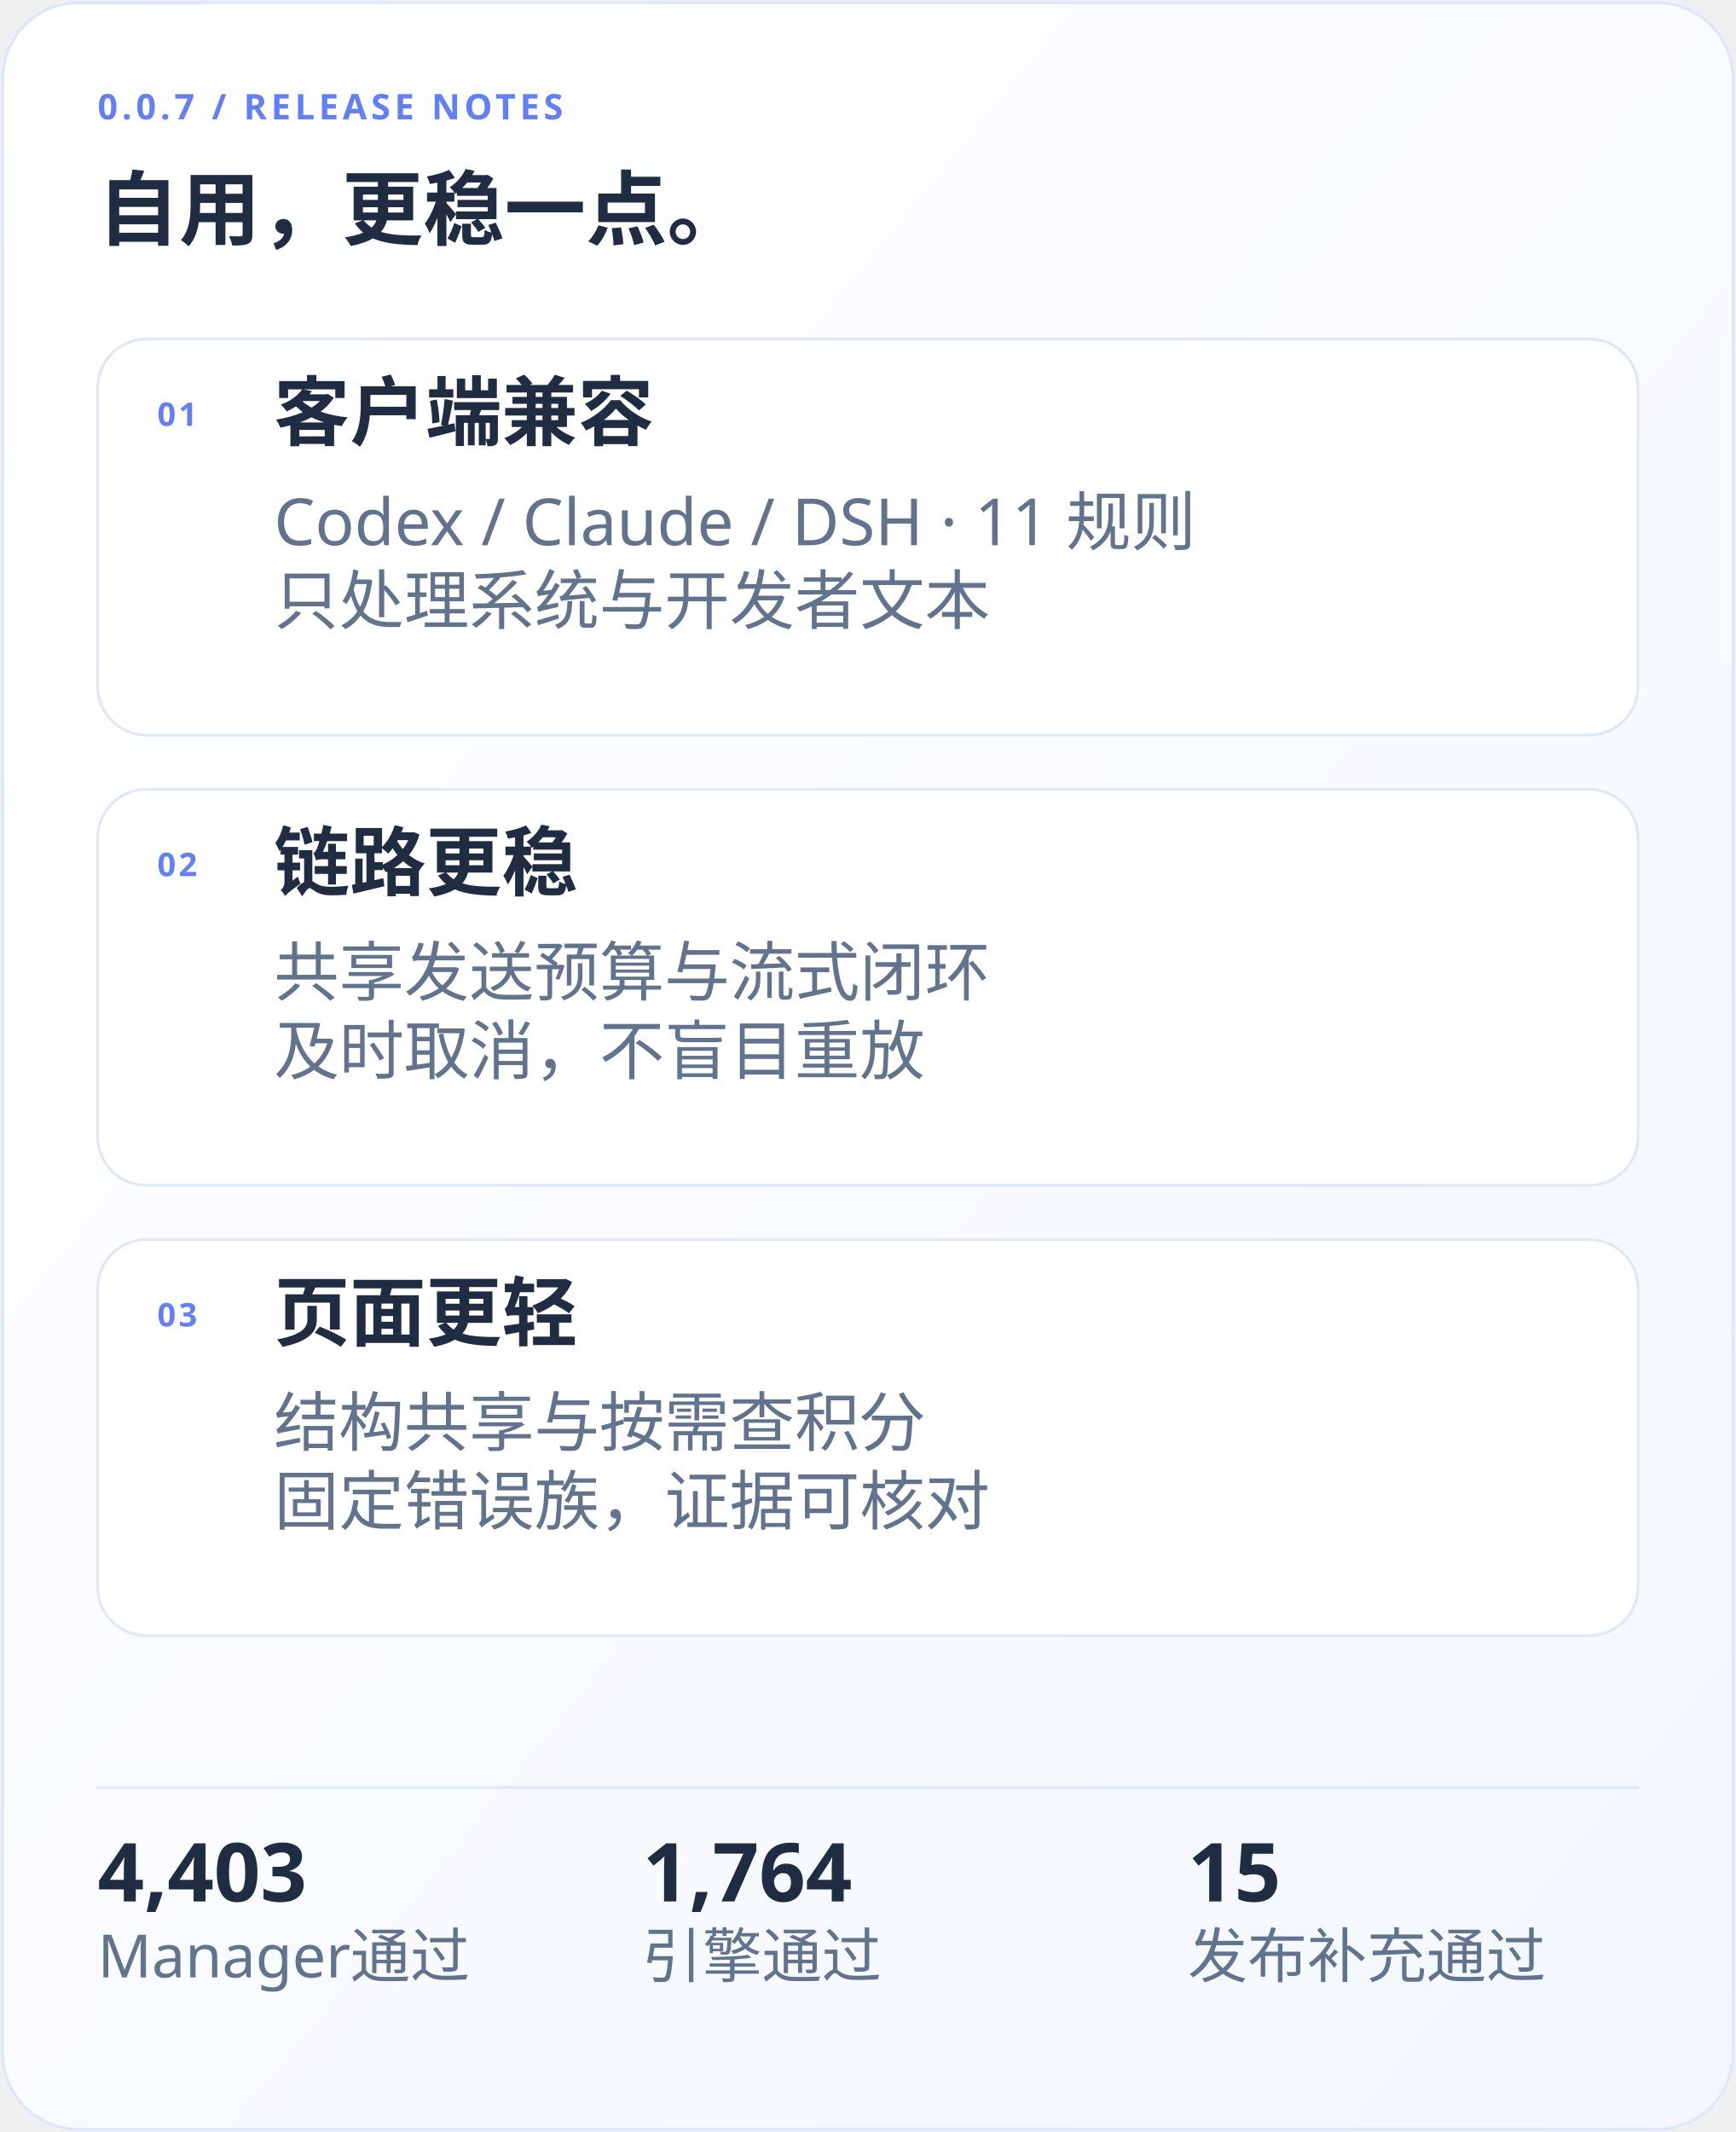
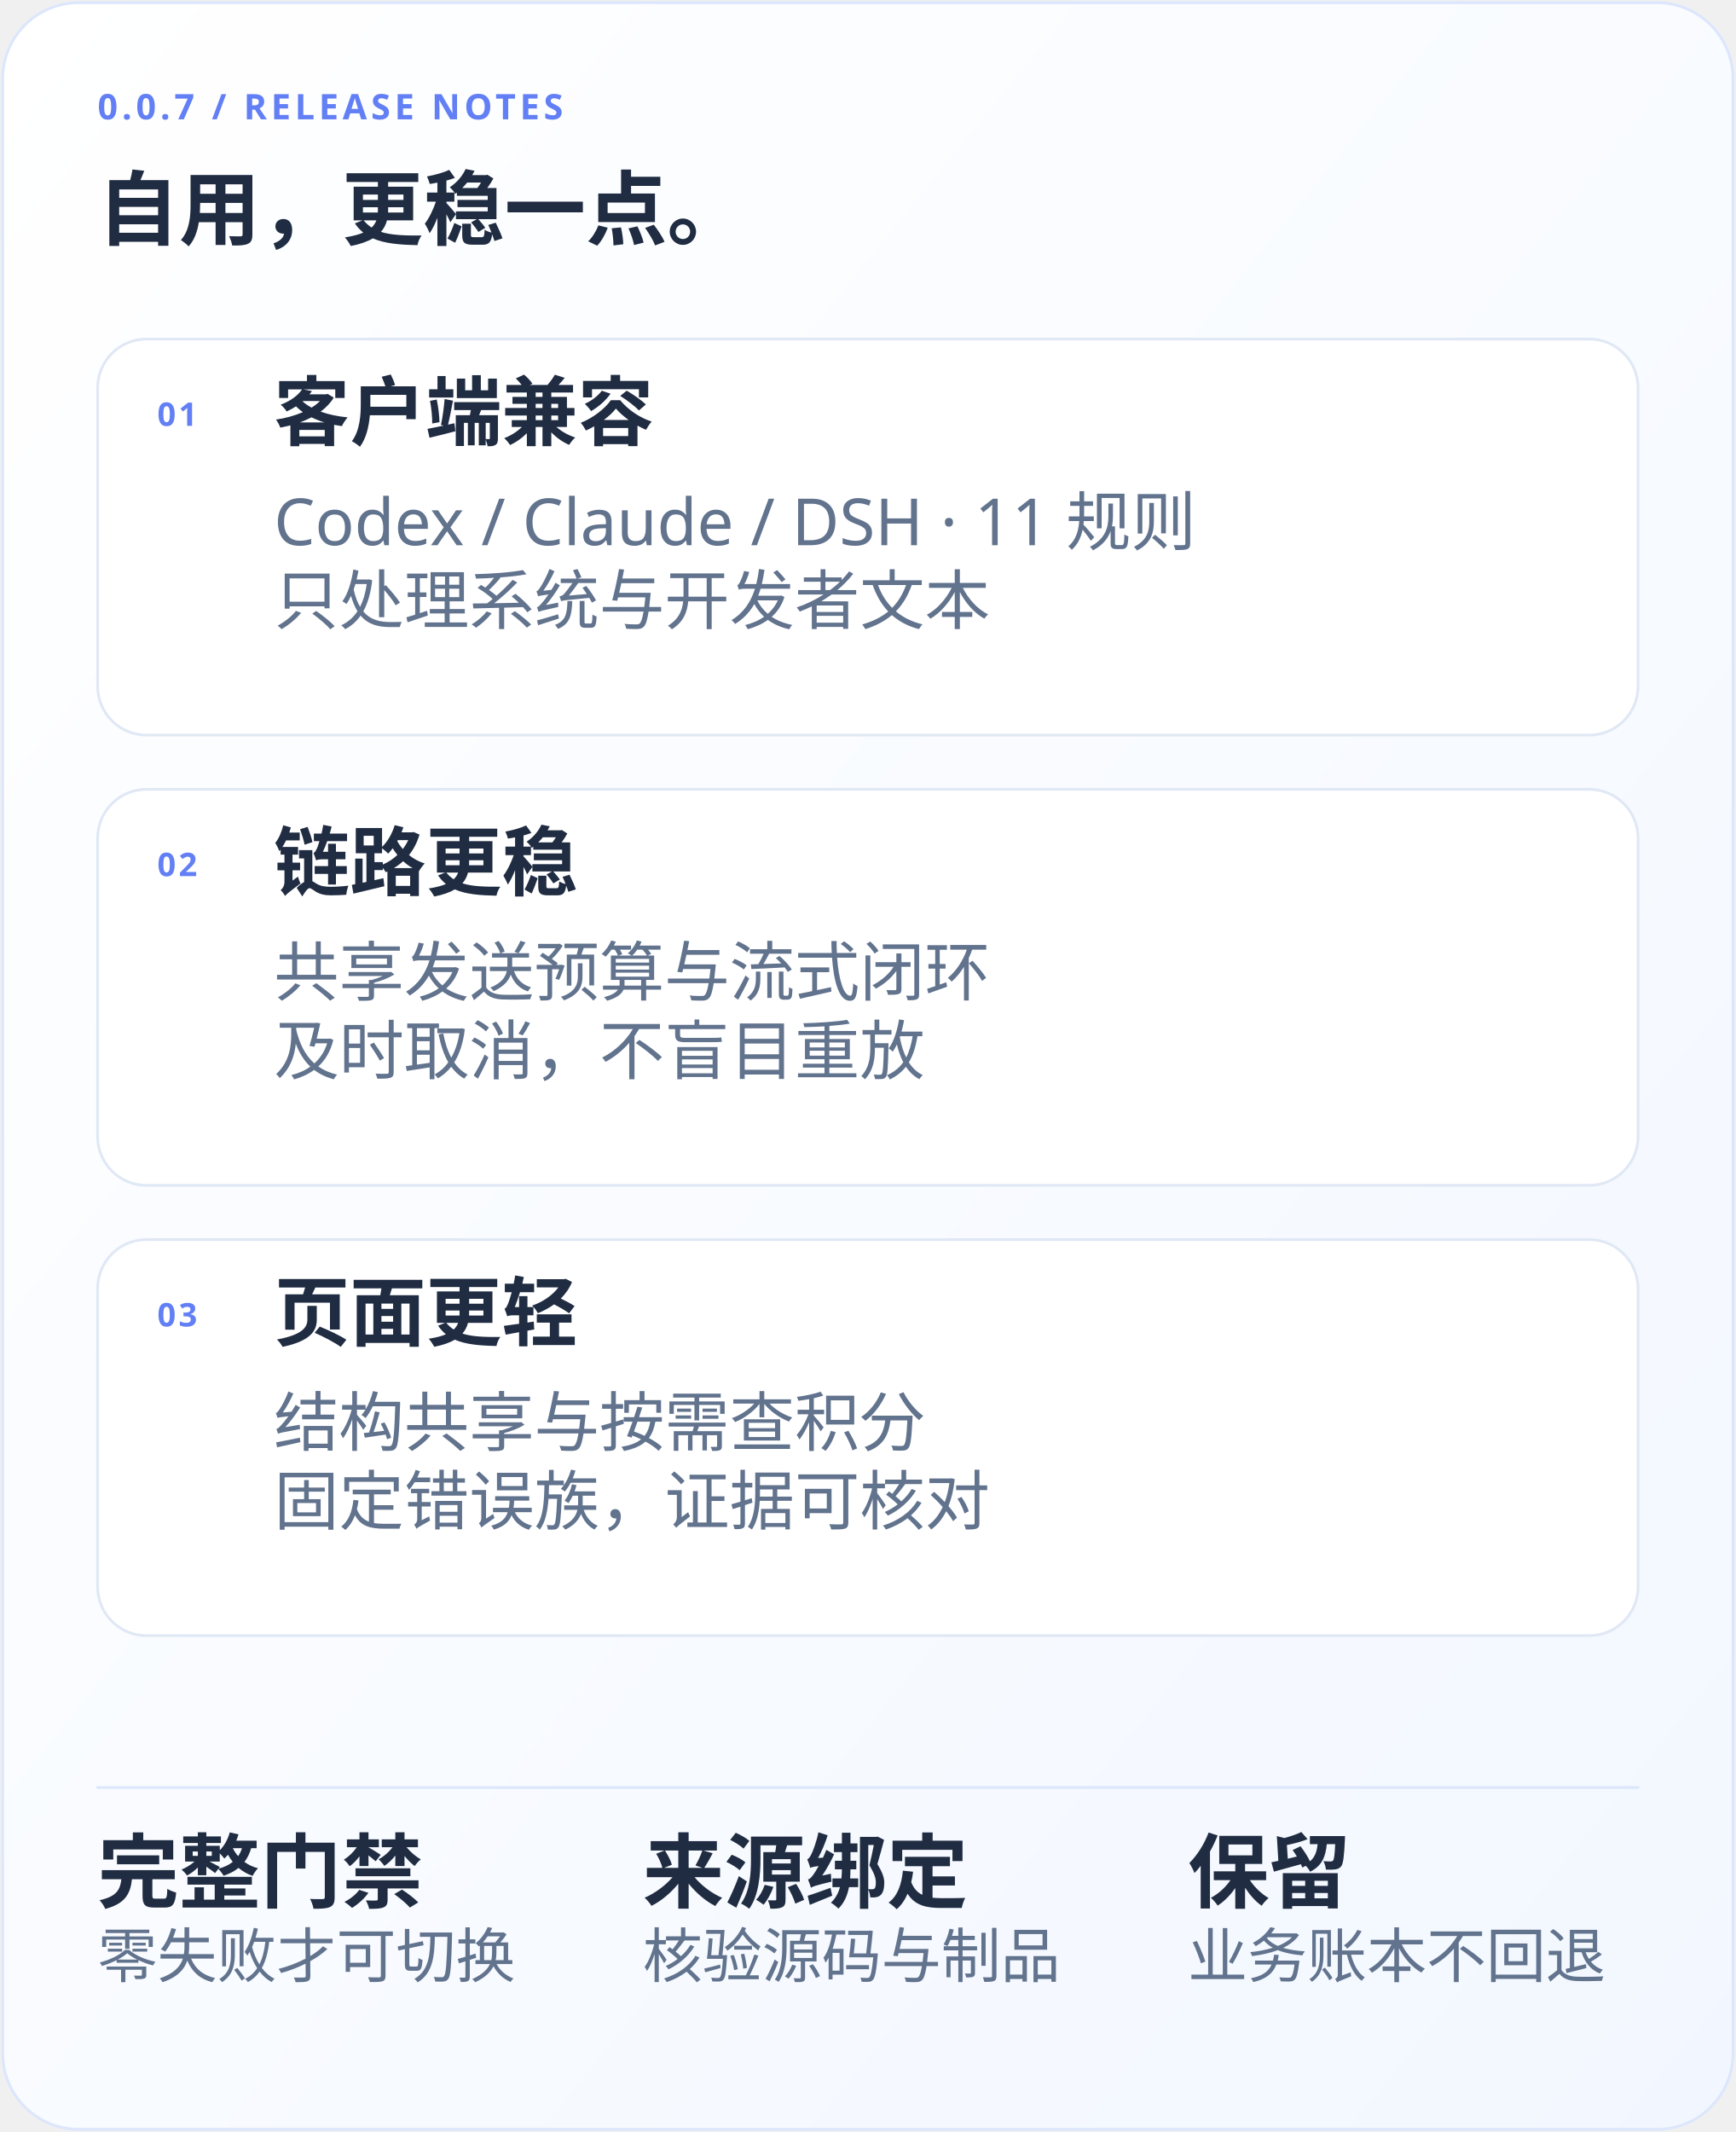
<svg xmlns="http://www.w3.org/2000/svg" width="640" height="786" viewBox="0 0 640 786" role="img" aria-labelledby="title desc">
  <defs>
    <linearGradient id="paper" x1="0" y1="0" x2="1" y2="1">
      <stop stop-color="#ffffff" />
      <stop offset="1" stop-color="#f2f7ff" />
    </linearGradient>
    <linearGradient id="blue" x1="0" y1="0" x2="1" y2="1">
      <stop stop-color="#9ebeff" />
      <stop offset=".58" stop-color="#6c8df6" />
      <stop offset="1" stop-color="#5472eb" />
    </linearGradient>
    <radialGradient id="halo">
      <stop stop-color="#dceaff" stop-opacity=".95" />
      <stop offset="1" stop-color="#eaf3ff" stop-opacity="0" />
    </radialGradient>
  </defs>
  <style>@media(prefers-reduced-motion:reduce){.travel{display:none}}</style>
  <rect x="1" y="1" width="638" height="784" rx="28" fill="url(#paper)" stroke="#dce6fc" />
  <text x="36" y="44" fill="#627ff5" font-family="'Bahnschrift', 'DIN Alternate', 'Microsoft YaHei', 'PingFang SC', sans-serif" font-size="13" font-weight="600" letter-spacing="1.5">0.0.7 / RELEASE NOTES</text>
  <text x="36" y="88" fill="#202c42" font-family="'Bahnschrift', 'DIN Alternate', 'Microsoft YaHei', 'PingFang SC', sans-serif" font-size="30" font-weight="700">自用，更稳一点。</text>
  <rect x="36" y="125" width="568" height="146" rx="18" fill="#ffffff" stroke="#e0e8f5" />
  <text x="58" y="157" fill="#627ff5" font-family="'Bahnschrift', 'DIN Alternate', 'Microsoft YaHei', 'PingFang SC', sans-serif" font-size="12" font-weight="600" letter-spacing="1">01</text>
  <text x="101" y="162" fill="#202c42" font-family="'Bahnschrift', 'DIN Alternate', 'Microsoft YaHei', 'PingFang SC', sans-serif" font-size="28" font-weight="600">客户端兼容</text>
  <text x="101" y="201" fill="#62738e" font-family="'Bahnschrift', 'DIN Alternate', 'Microsoft YaHei', 'PingFang SC', sans-serif" font-size="24" font-weight="400">Codex / Claude / DSH · 11 规则</text>
  <text x="101" y="230" fill="#62738e" font-family="'Bahnschrift', 'DIN Alternate', 'Microsoft YaHei', 'PingFang SC', sans-serif" font-size="24" font-weight="400">只处理系统与开发者文本</text>
  <rect x="36" y="291" width="568" height="146" rx="18" fill="#ffffff" stroke="#e0e8f5" />
  <text x="58" y="323" fill="#627ff5" font-family="'Bahnschrift', 'DIN Alternate', 'Microsoft YaHei', 'PingFang SC', sans-serif" font-size="12" font-weight="600" letter-spacing="1">02</text>
  <text x="101" y="328" fill="#202c42" font-family="'Bahnschrift', 'DIN Alternate', 'Microsoft YaHei', 'PingFang SC', sans-serif" font-size="28" font-weight="600">链路更稳</text>
  <text x="101" y="367" fill="#62738e" font-family="'Bahnschrift', 'DIN Alternate', 'Microsoft YaHei', 'PingFang SC', sans-serif" font-size="24" font-weight="400">共享发送预算与流式闭环</text>
  <text x="101" y="396" fill="#62738e" font-family="'Bahnschrift', 'DIN Alternate', 'Microsoft YaHei', 'PingFang SC', sans-serif" font-size="24" font-weight="400">及时取消，不盲目重放</text>
  <rect x="36" y="457" width="568" height="146" rx="18" fill="#ffffff" stroke="#e0e8f5" />
  <text x="58" y="489" fill="#627ff5" font-family="'Bahnschrift', 'DIN Alternate', 'Microsoft YaHei', 'PingFang SC', sans-serif" font-size="12" font-weight="600" letter-spacing="1">03</text>
  <text x="101" y="494" fill="#202c42" font-family="'Bahnschrift', 'DIN Alternate', 'Microsoft YaHei', 'PingFang SC', sans-serif" font-size="28" font-weight="600">页面更轻</text>
  <text x="101" y="533" fill="#62738e" font-family="'Bahnschrift', 'DIN Alternate', 'Microsoft YaHei', 'PingFang SC', sans-serif" font-size="24" font-weight="400">结构共享与按需查积分</text>
  <text x="101" y="562" fill="#62738e" font-family="'Bahnschrift', 'DIN Alternate', 'Microsoft YaHei', 'PingFang SC', sans-serif" font-size="24" font-weight="400">固定错误族，证据可核对</text>
  <path d="M36 659 H604" fill="none" stroke="#dce6fc" stroke-width="1" stroke-linecap="round" stroke-linejoin="round" />
-   <text x="36" y="701" fill="#202c42" font-family="'Bahnschrift', 'DIN Alternate', 'Microsoft YaHei', 'PingFang SC', sans-serif" font-size="30" font-weight="700">4,403</text>
-   <text x="36" y="729" fill="#62738e" font-family="'Bahnschrift', 'DIN Alternate', 'Microsoft YaHei', 'PingFang SC', sans-serif" font-size="22" font-weight="400">Manager通过</text>
-   <text x="237" y="701" fill="#202c42" font-family="'Bahnschrift', 'DIN Alternate', 'Microsoft YaHei', 'PingFang SC', sans-serif" font-size="30" font-weight="700">1,764</text>
-   <text x="237" y="729" fill="#62738e" font-family="'Bahnschrift', 'DIN Alternate', 'Microsoft YaHei', 'PingFang SC', sans-serif" font-size="22" font-weight="400">引擎通过</text>
-   <text x="438" y="701" fill="#202c42" font-family="'Bahnschrift', 'DIN Alternate', 'Microsoft YaHei', 'PingFang SC', sans-serif" font-size="30" font-weight="700">15</text>
-   <text x="438" y="729" fill="#62738e" font-family="'Bahnschrift', 'DIN Alternate', 'Microsoft YaHei', 'PingFang SC', sans-serif" font-size="22" font-weight="400">发布补充通过</text>
+   <text x="36" y="701" fill="#202c42" font-family="'Bahnschrift', 'DIN Alternate', 'Microsoft YaHei', 'PingFang SC', sans-serif" font-size="30" font-weight="700">完整门禁</text>
+   <text x="36" y="729" fill="#62738e" font-family="'Bahnschrift', 'DIN Alternate', 'Microsoft YaHei', 'PingFang SC', sans-serif" font-size="22" font-weight="400">零失败才可切换</text>
+   <text x="237" y="701" fill="#202c42" font-family="'Bahnschrift', 'DIN Alternate', 'Microsoft YaHei', 'PingFang SC', sans-serif" font-size="30" font-weight="700">来源绑定</text>
+   <text x="237" y="729" fill="#62738e" font-family="'Bahnschrift', 'DIN Alternate', 'Microsoft YaHei', 'PingFang SC', sans-serif" font-size="22" font-weight="400">核验源码与制品</text>
+   <text x="438" y="701" fill="#202c42" font-family="'Bahnschrift', 'DIN Alternate', 'Microsoft YaHei', 'PingFang SC', sans-serif" font-size="30" font-weight="700">保留</text>
+   <text x="438" y="729" fill="#62738e" font-family="'Bahnschrift', 'DIN Alternate', 'Microsoft YaHei', 'PingFang SC', sans-serif" font-size="22" font-weight="400">业务账本不回退</text>
</svg>
